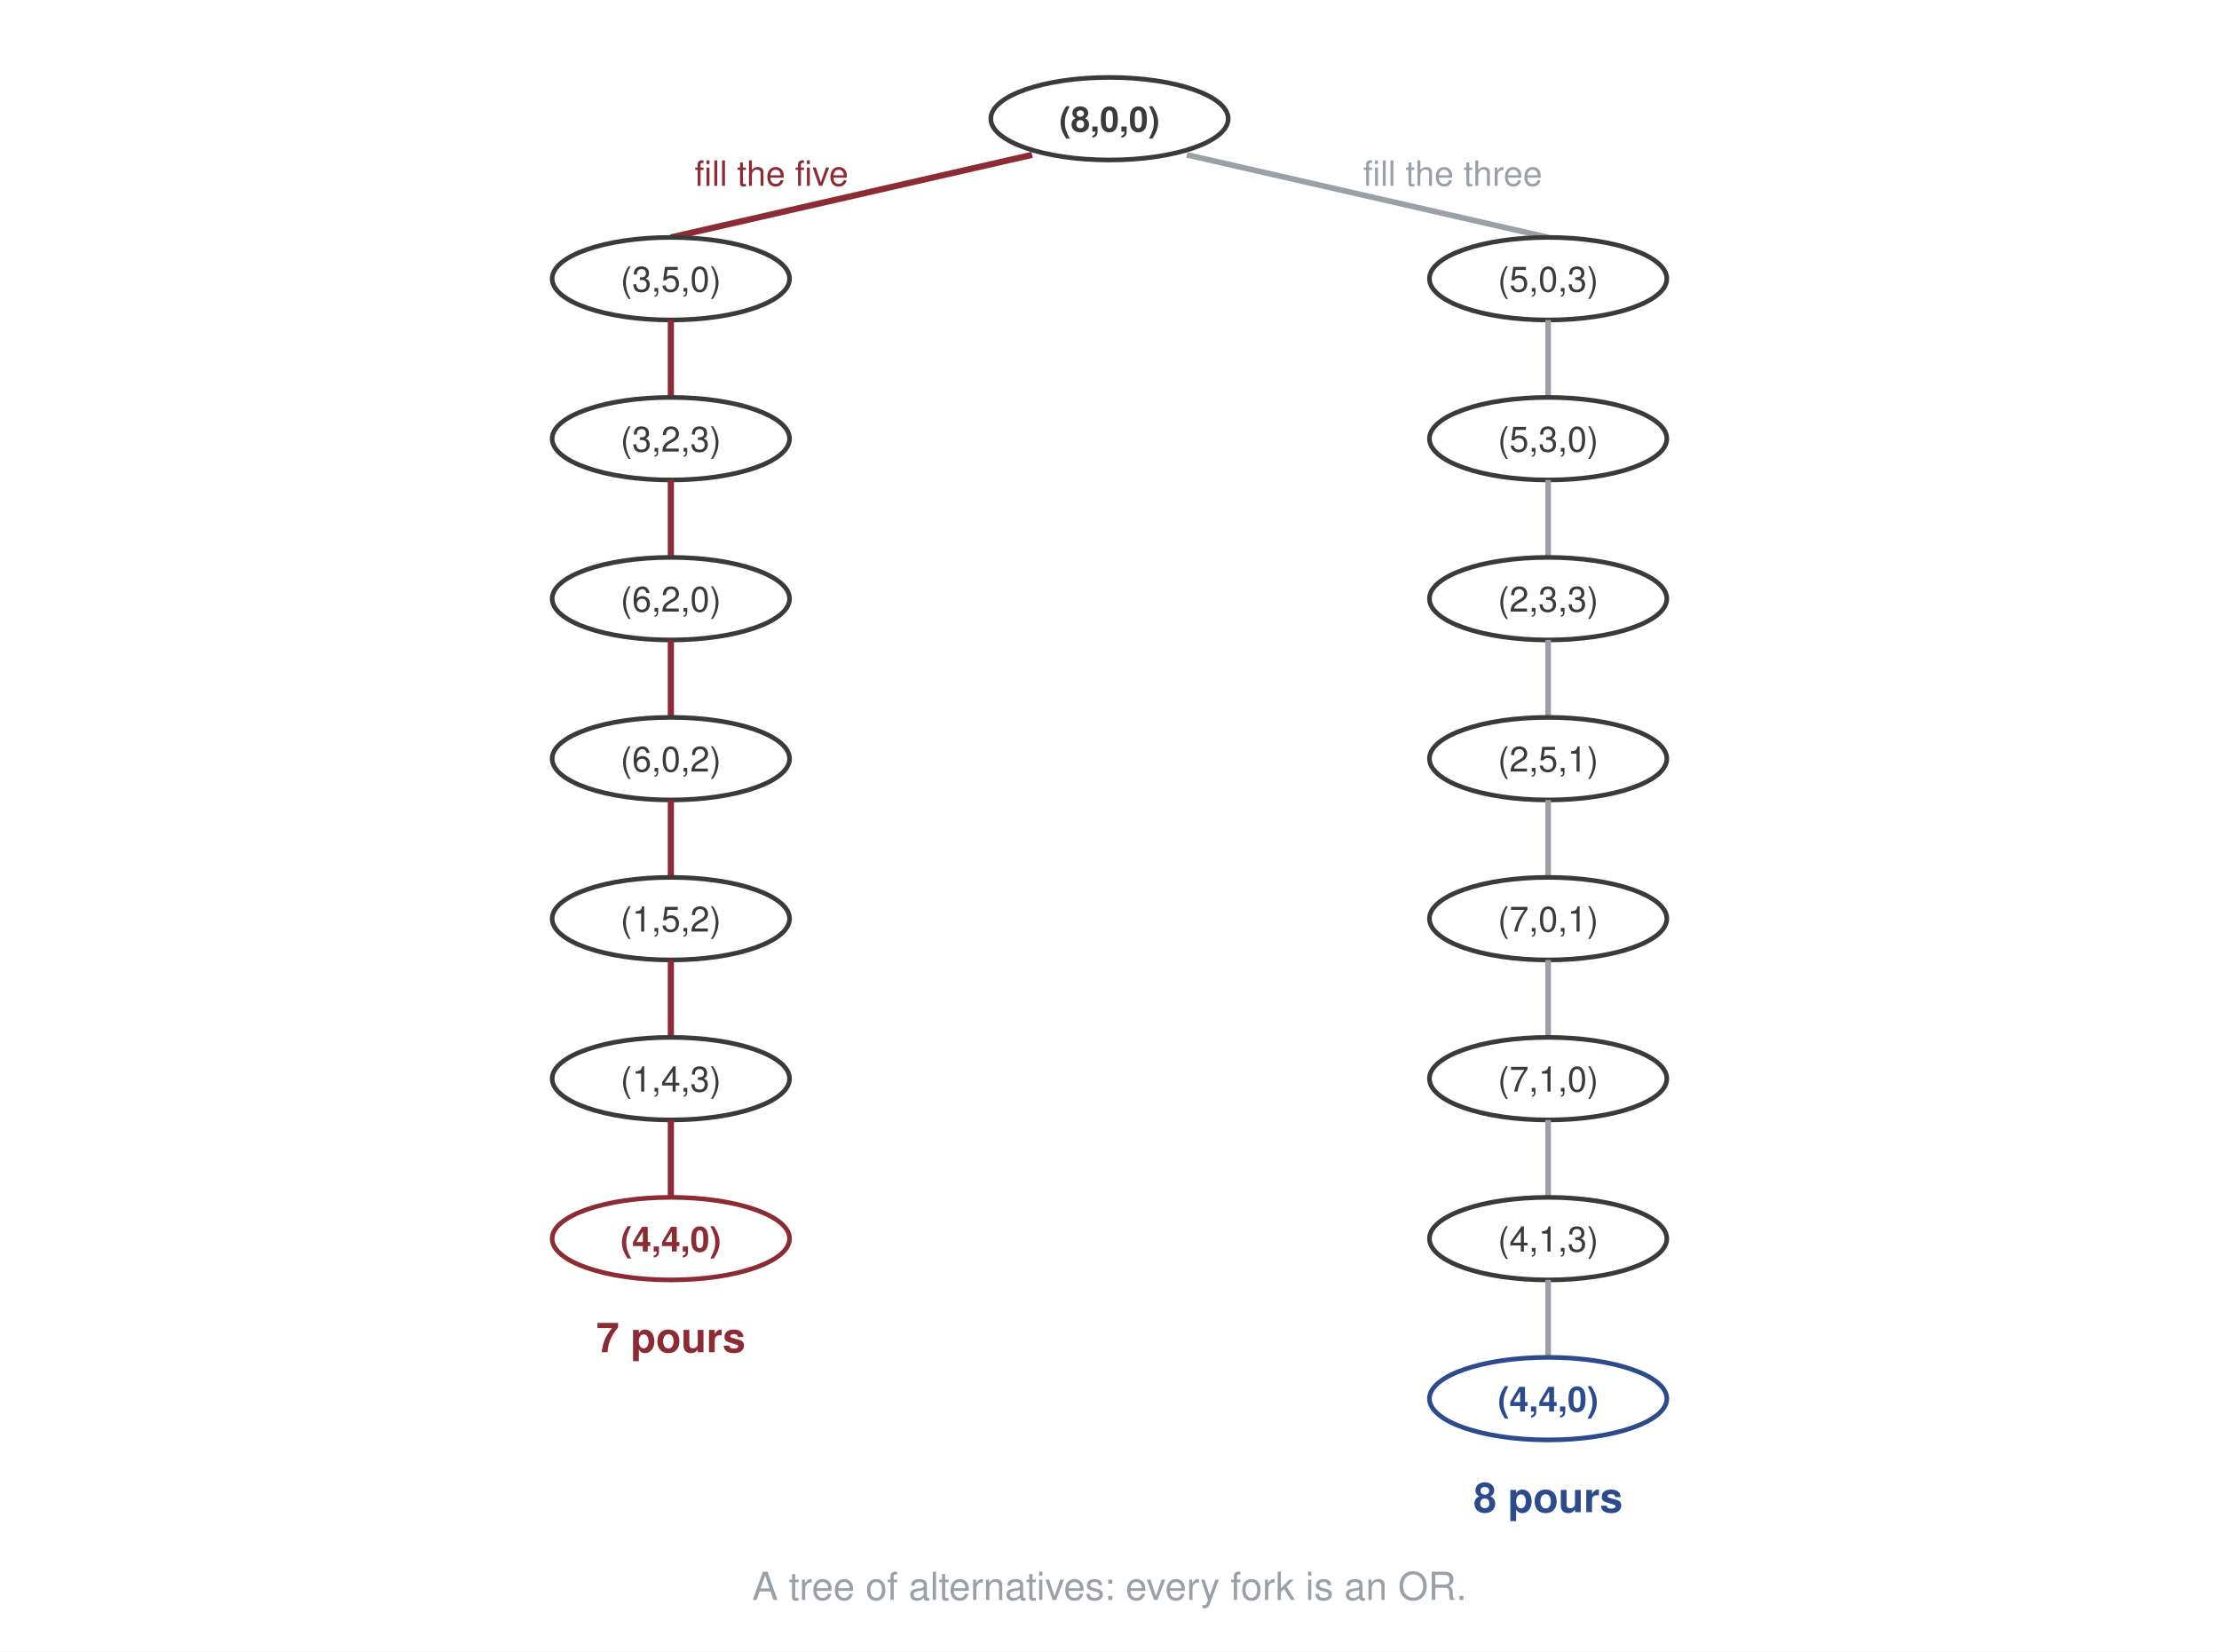
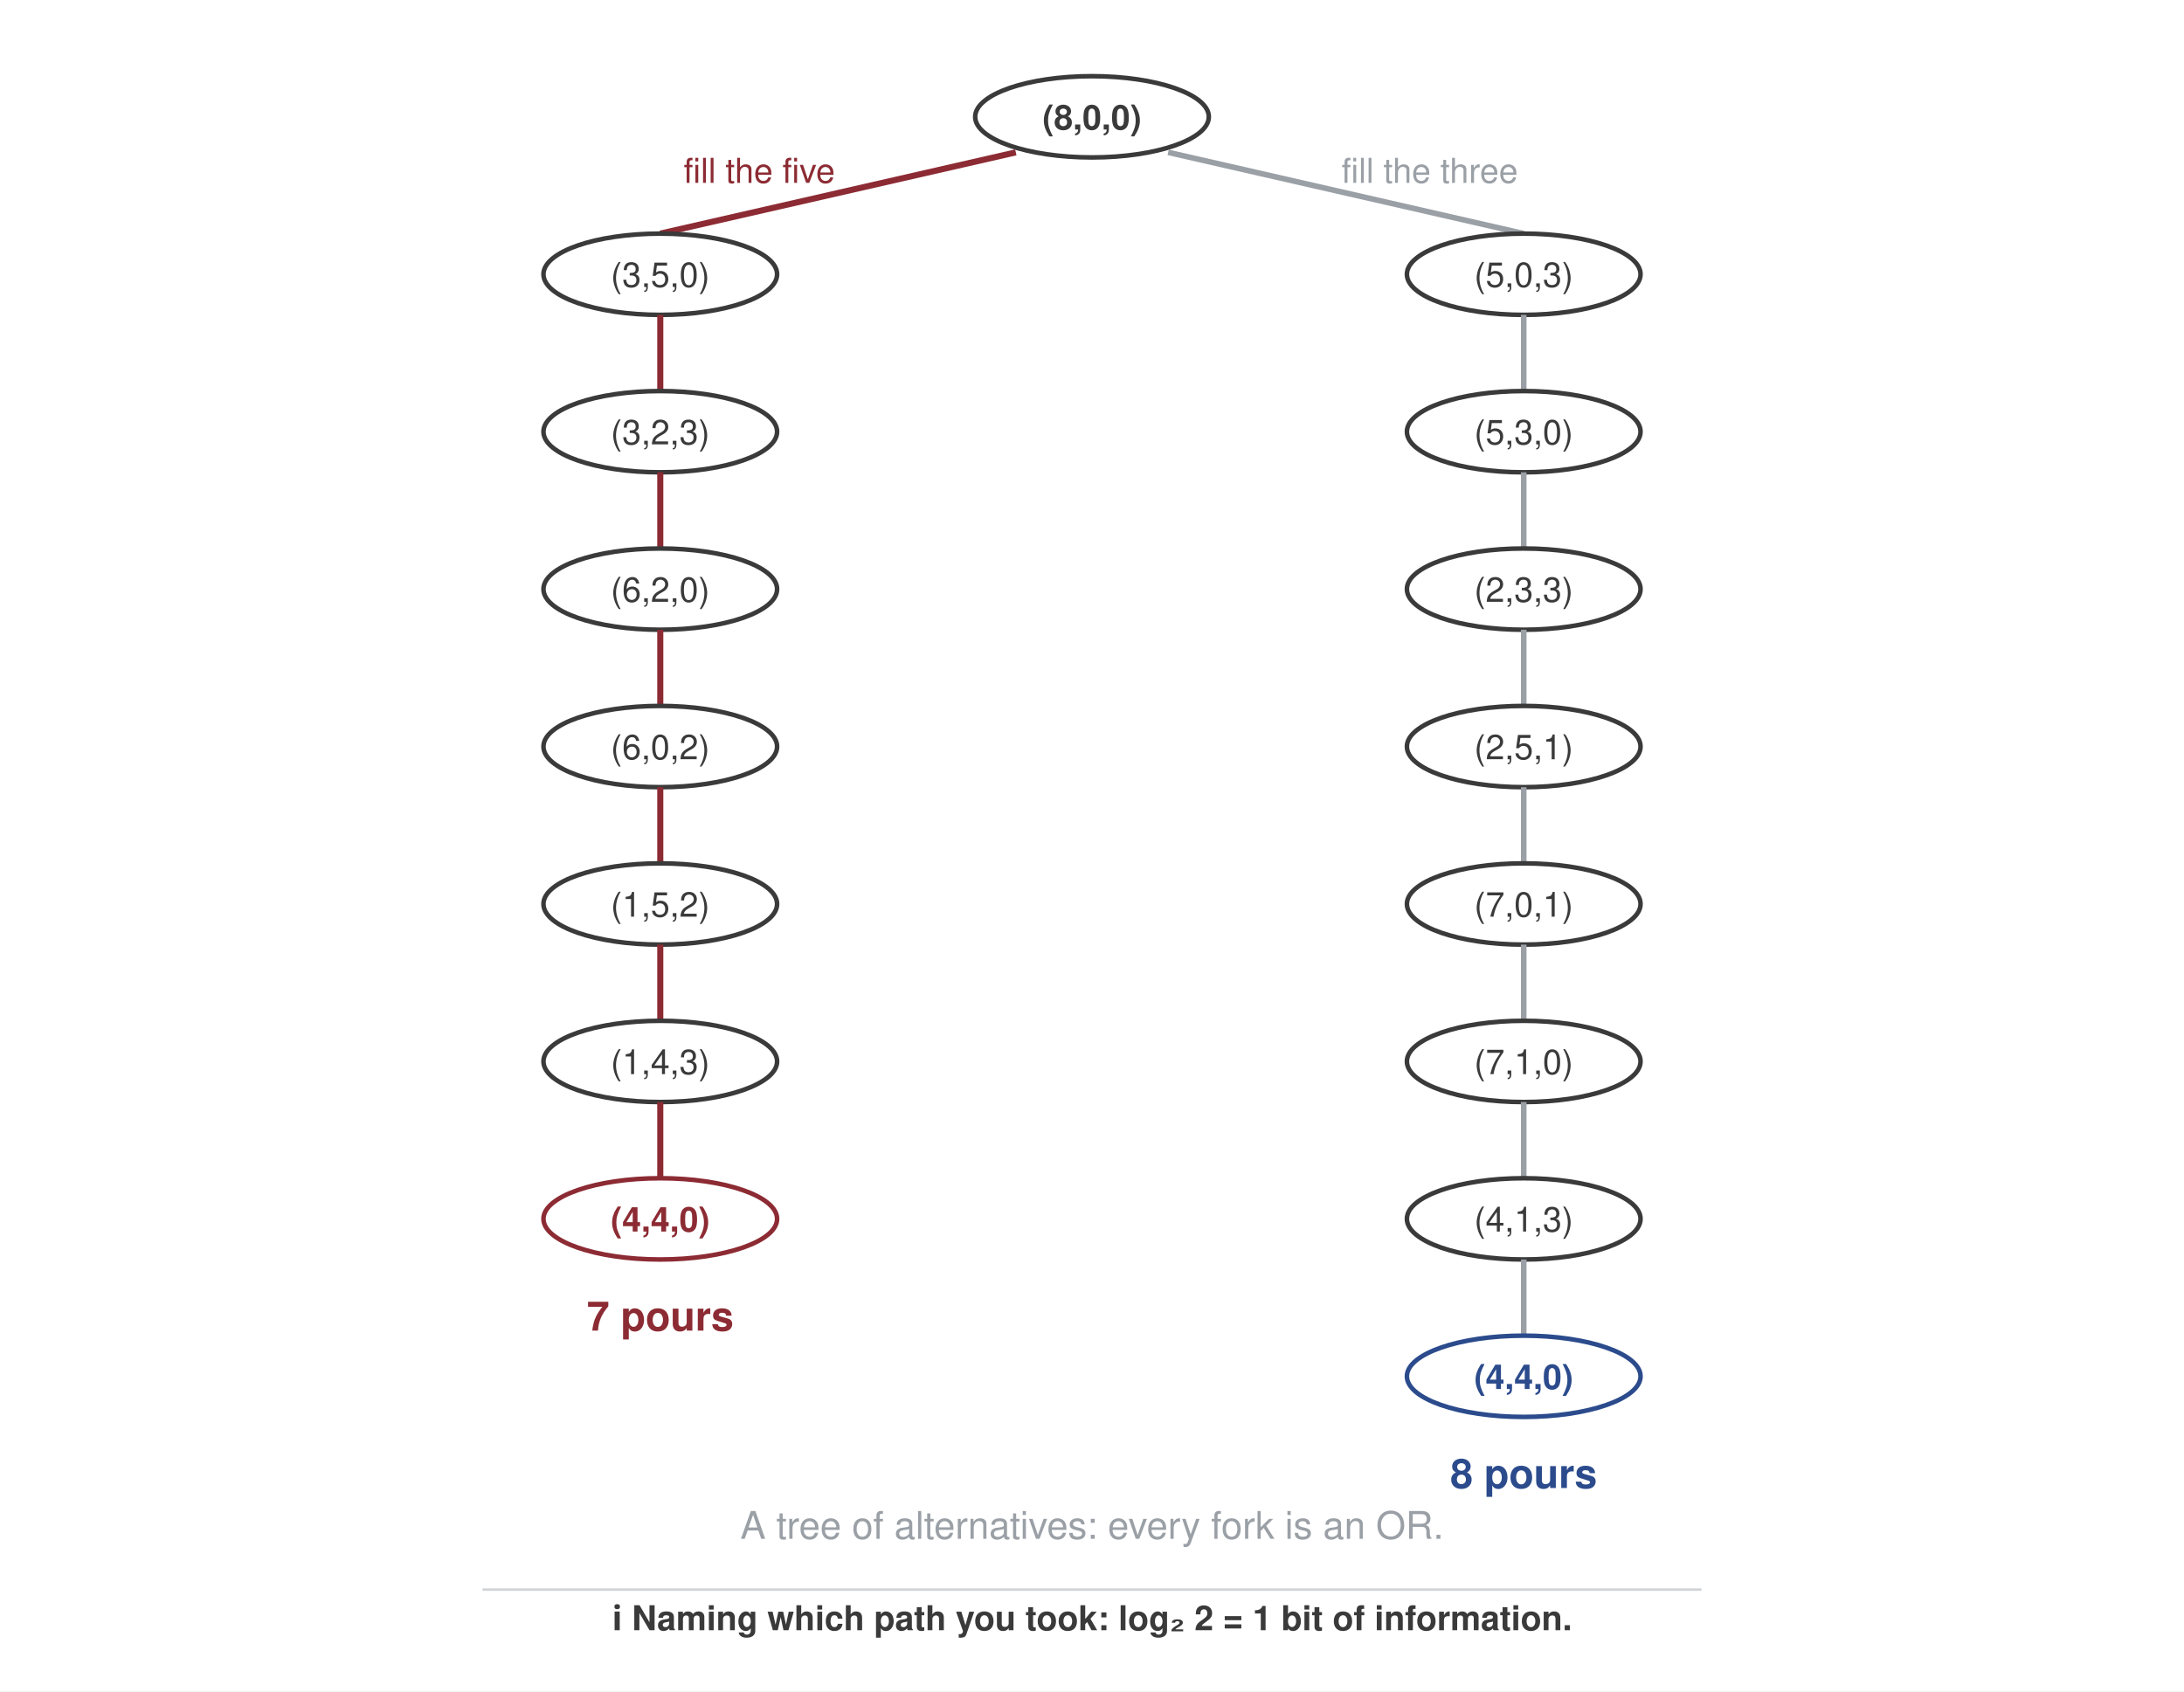
- <svg xmlns="http://www.w3.org/2000/svg" viewBox="0 0 860 640" font-family="Helvetica, Arial, sans-serif">
-   <rect width="860" height="640" fill="white" />
+ <svg xmlns="http://www.w3.org/2000/svg" viewBox="0 0 860 666" font-family="Helvetica, Arial, sans-serif">
+   <rect width="860" height="666" fill="white" />
  <ellipse cx="430" cy="46" rx="46" ry="16" fill="white" stroke="#3A3A3A" stroke-width="1.8" />
  <text x="430" y="51" font-size="13.5" fill="#3A3A3A" text-anchor="middle" font-weight="bold">(8,0,0)</text>
  <line x1="400" y1="60" x2="260" y2="92" stroke="#8C2B33" stroke-width="2.4" />
  <line x1="460" y1="60" x2="600" y2="92" stroke="#9AA0A6" stroke-width="2.2" />
  <text x="299.0" y="72" font-size="13.5" fill="#8C2B33" text-anchor="middle" font-weight="normal">fill the five</text>
  <text x="563.0" y="72" font-size="13.5" fill="#9AA0A6" text-anchor="middle" font-weight="normal">fill the three</text>
  <ellipse cx="260" cy="108" rx="46" ry="16" fill="white" stroke="#3A3A3A" stroke-width="1.8" />
  <text x="260" y="113" font-size="13.5" fill="#3A3A3A" text-anchor="middle" font-weight="normal">(3,5,0)</text>
  <line x1="260" y1="124" x2="260" y2="154" stroke="#8C2B33" stroke-width="2.4" />
  <ellipse cx="260" cy="170" rx="46" ry="16" fill="white" stroke="#3A3A3A" stroke-width="1.8" />
  <text x="260" y="175" font-size="13.5" fill="#3A3A3A" text-anchor="middle" font-weight="normal">(3,2,3)</text>
  <line x1="260" y1="186" x2="260" y2="216" stroke="#8C2B33" stroke-width="2.4" />
  <ellipse cx="260" cy="232" rx="46" ry="16" fill="white" stroke="#3A3A3A" stroke-width="1.8" />
  <text x="260" y="237" font-size="13.5" fill="#3A3A3A" text-anchor="middle" font-weight="normal">(6,2,0)</text>
  <line x1="260" y1="248" x2="260" y2="278" stroke="#8C2B33" stroke-width="2.4" />
  <ellipse cx="260" cy="294" rx="46" ry="16" fill="white" stroke="#3A3A3A" stroke-width="1.8" />
  <text x="260" y="299" font-size="13.5" fill="#3A3A3A" text-anchor="middle" font-weight="normal">(6,0,2)</text>
  <line x1="260" y1="310" x2="260" y2="340" stroke="#8C2B33" stroke-width="2.4" />
  <ellipse cx="260" cy="356" rx="46" ry="16" fill="white" stroke="#3A3A3A" stroke-width="1.8" />
  <text x="260" y="361" font-size="13.5" fill="#3A3A3A" text-anchor="middle" font-weight="normal">(1,5,2)</text>
  <line x1="260" y1="372" x2="260" y2="402" stroke="#8C2B33" stroke-width="2.4" />
  <ellipse cx="260" cy="418" rx="46" ry="16" fill="white" stroke="#3A3A3A" stroke-width="1.8" />
  <text x="260" y="423" font-size="13.5" fill="#3A3A3A" text-anchor="middle" font-weight="normal">(1,4,3)</text>
  <line x1="260" y1="434" x2="260" y2="464" stroke="#8C2B33" stroke-width="2.4" />
  <ellipse cx="260" cy="480" rx="46" ry="16" fill="white" stroke="#8C2B33" stroke-width="1.8" />
  <text x="260" y="485" font-size="13.5" fill="#8C2B33" text-anchor="middle" font-weight="bold">(4,4,0)</text>
  <ellipse cx="600" cy="108" rx="46" ry="16" fill="white" stroke="#3A3A3A" stroke-width="1.8" />
  <text x="600" y="113" font-size="13.5" fill="#3A3A3A" text-anchor="middle" font-weight="normal">(5,0,3)</text>
  <line x1="600" y1="124" x2="600" y2="154" stroke="#9AA0A6" stroke-width="2.2" />
  <ellipse cx="600" cy="170" rx="46" ry="16" fill="white" stroke="#3A3A3A" stroke-width="1.8" />
  <text x="600" y="175" font-size="13.5" fill="#3A3A3A" text-anchor="middle" font-weight="normal">(5,3,0)</text>
  <line x1="600" y1="186" x2="600" y2="216" stroke="#9AA0A6" stroke-width="2.2" />
  <ellipse cx="600" cy="232" rx="46" ry="16" fill="white" stroke="#3A3A3A" stroke-width="1.8" />
  <text x="600" y="237" font-size="13.5" fill="#3A3A3A" text-anchor="middle" font-weight="normal">(2,3,3)</text>
  <line x1="600" y1="248" x2="600" y2="278" stroke="#9AA0A6" stroke-width="2.2" />
  <ellipse cx="600" cy="294" rx="46" ry="16" fill="white" stroke="#3A3A3A" stroke-width="1.8" />
  <text x="600" y="299" font-size="13.5" fill="#3A3A3A" text-anchor="middle" font-weight="normal">(2,5,1)</text>
  <line x1="600" y1="310" x2="600" y2="340" stroke="#9AA0A6" stroke-width="2.2" />
  <ellipse cx="600" cy="356" rx="46" ry="16" fill="white" stroke="#3A3A3A" stroke-width="1.8" />
  <text x="600" y="361" font-size="13.5" fill="#3A3A3A" text-anchor="middle" font-weight="normal">(7,0,1)</text>
  <line x1="600" y1="372" x2="600" y2="402" stroke="#9AA0A6" stroke-width="2.2" />
  <ellipse cx="600" cy="418" rx="46" ry="16" fill="white" stroke="#3A3A3A" stroke-width="1.8" />
  <text x="600" y="423" font-size="13.5" fill="#3A3A3A" text-anchor="middle" font-weight="normal">(7,1,0)</text>
  <line x1="600" y1="434" x2="600" y2="464" stroke="#9AA0A6" stroke-width="2.2" />
  <ellipse cx="600" cy="480" rx="46" ry="16" fill="white" stroke="#3A3A3A" stroke-width="1.8" />
  <text x="600" y="485" font-size="13.5" fill="#3A3A3A" text-anchor="middle" font-weight="normal">(4,1,3)</text>
  <line x1="600" y1="496" x2="600" y2="526" stroke="#9AA0A6" stroke-width="2.2" />
  <ellipse cx="600" cy="542" rx="46" ry="16" fill="white" stroke="#2B4B8C" stroke-width="1.8" />
  <text x="600" y="547" font-size="13.5" fill="#2B4B8C" text-anchor="middle" font-weight="bold">(4,4,0)</text>
  <text x="260" y="524" font-size="16" fill="#8C2B33" text-anchor="middle" font-weight="bold">7 pours</text>
  <text x="600" y="586" font-size="16" fill="#2B4B8C" text-anchor="middle" font-weight="bold">8 pours</text>
-   <text x="430" y="620" font-size="15" fill="#9AA0A6" text-anchor="middle" font-weight="normal">A tree of alternatives: every fork is an OR.</text>
+   <text x="430" y="606" font-size="15" fill="#9AA0A6" text-anchor="middle" font-weight="normal">A tree of alternatives: every fork is an OR.</text>
+   <line x1="190.0" y1="626" x2="670.0" y2="626" stroke="#9AA0A6" stroke-width="1" opacity="0.45" />
+   <text x="430" y="642" font-size="13.5" fill="#3A3A3A" text-anchor="middle" font-weight="bold">ℹ  Naming which path you took: log₂ 2 = 1 bit of information.</text>
</svg>
